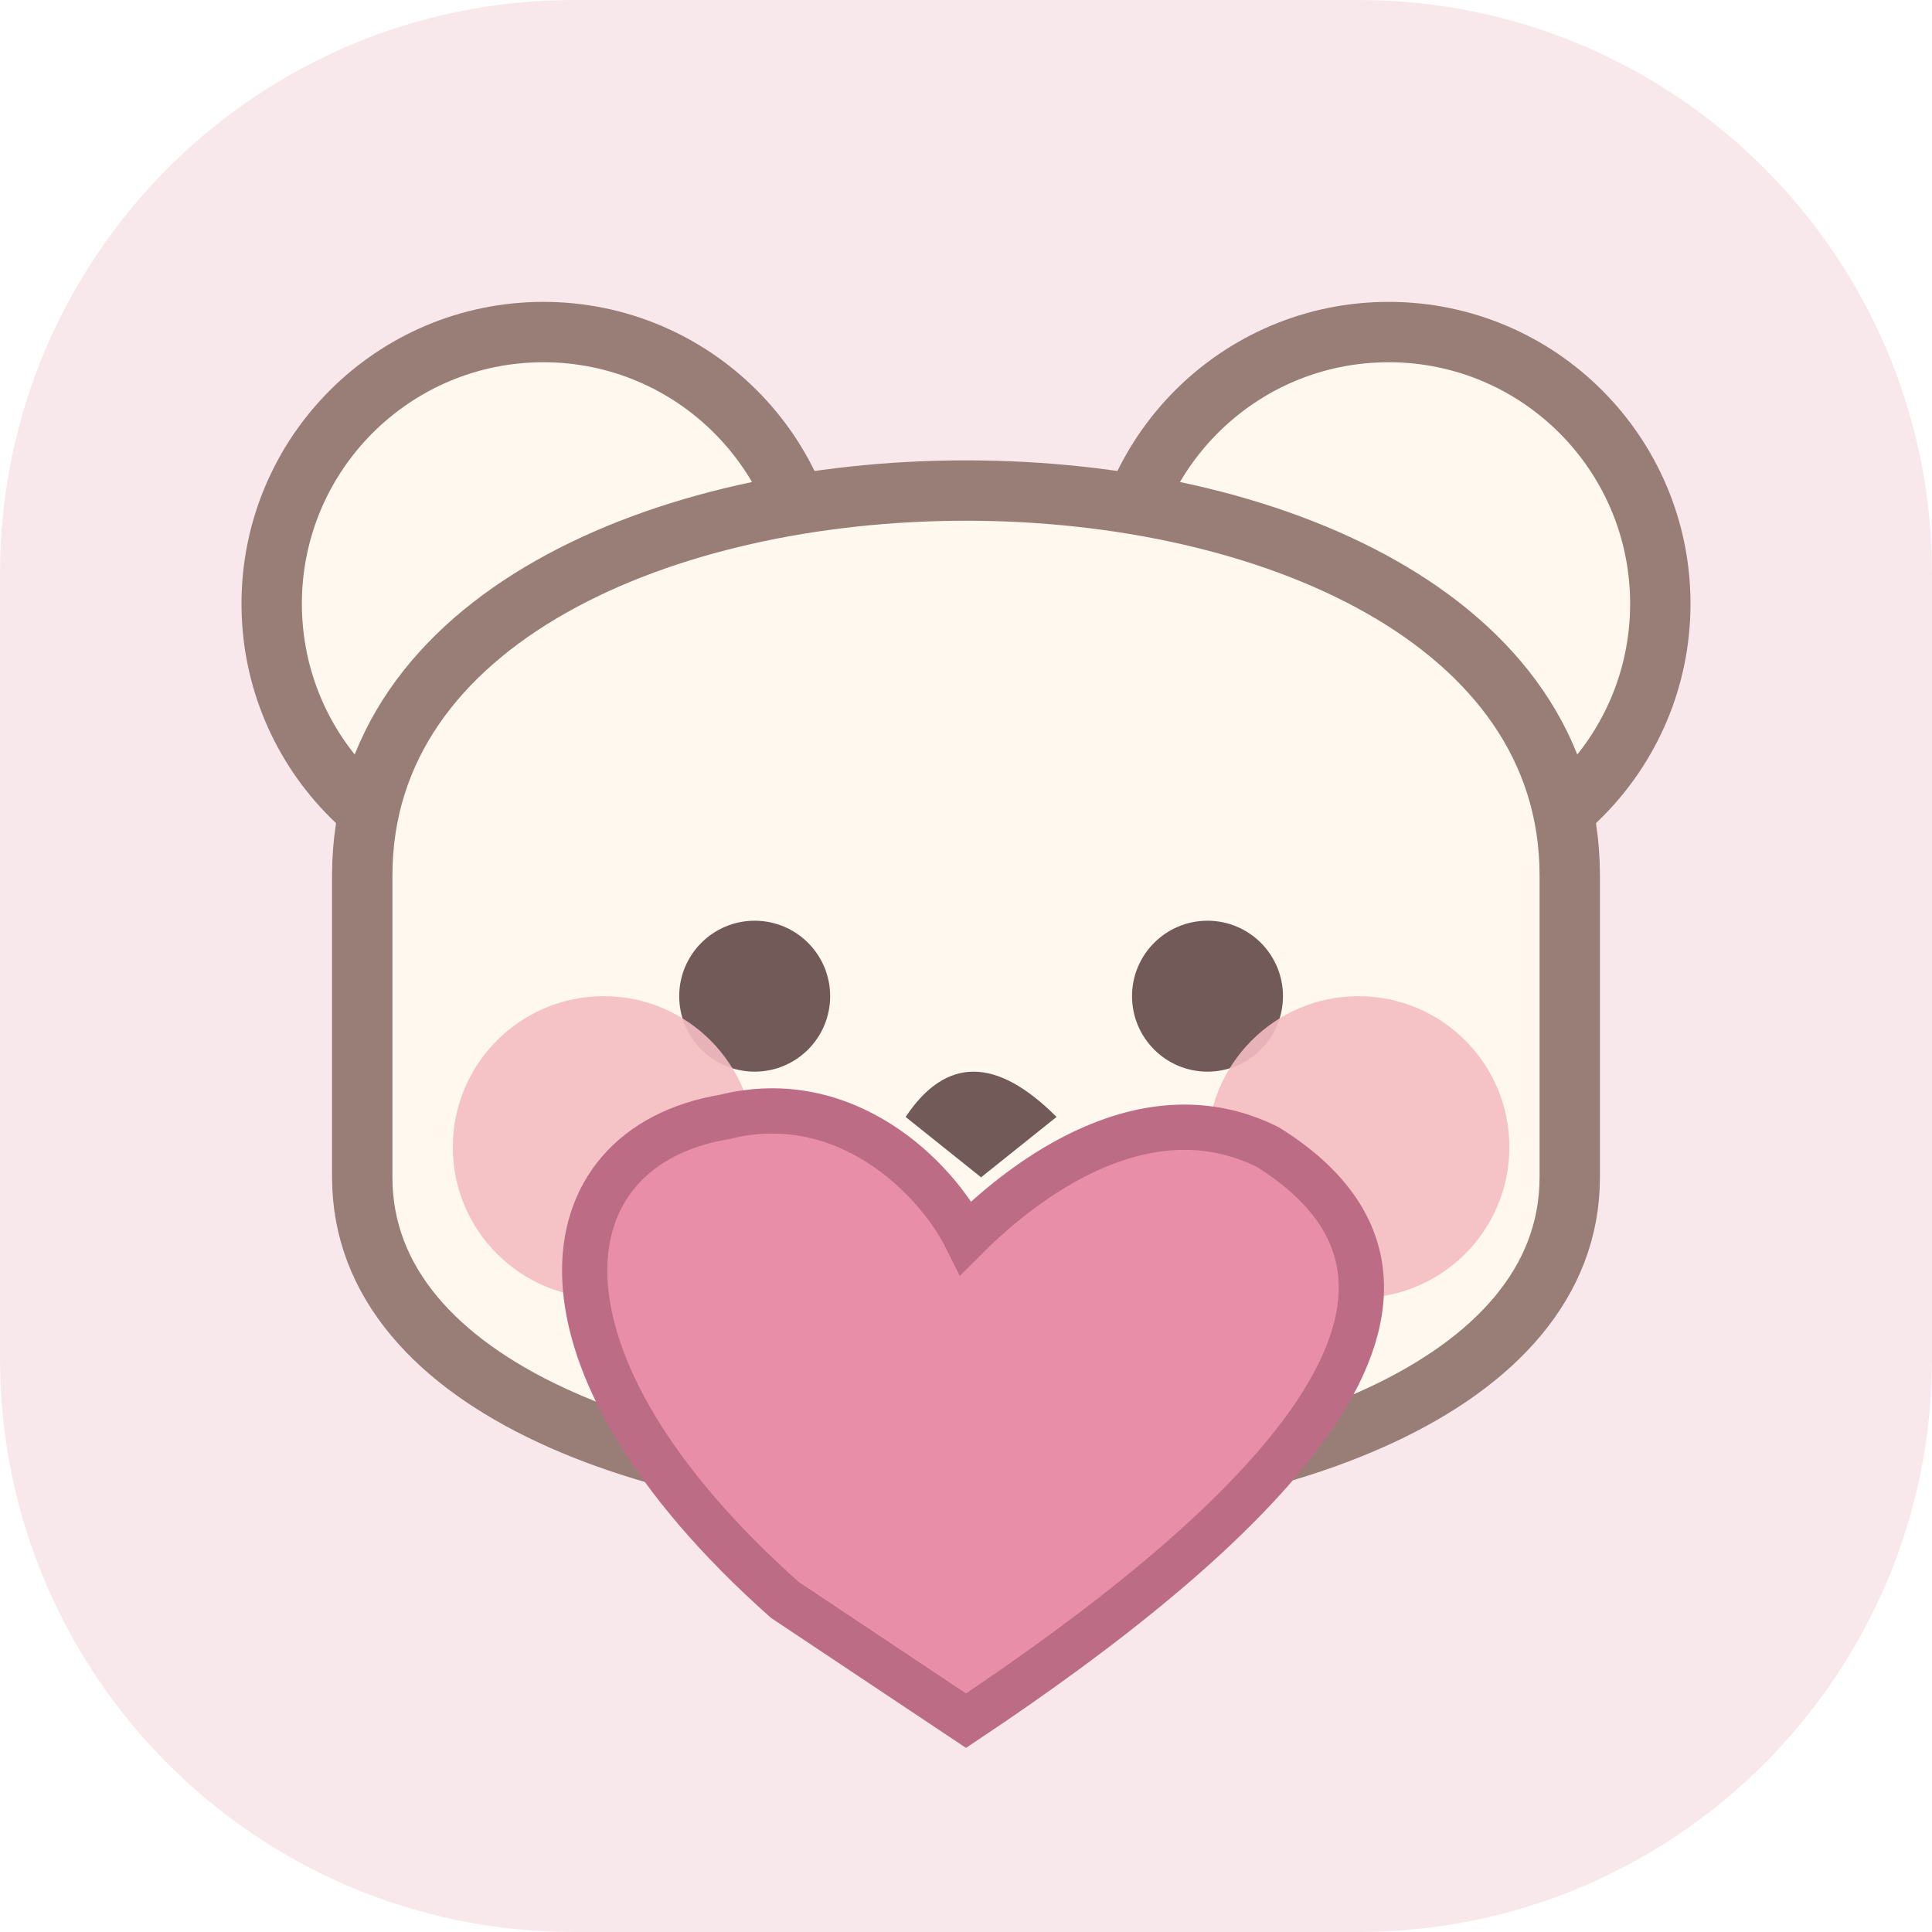
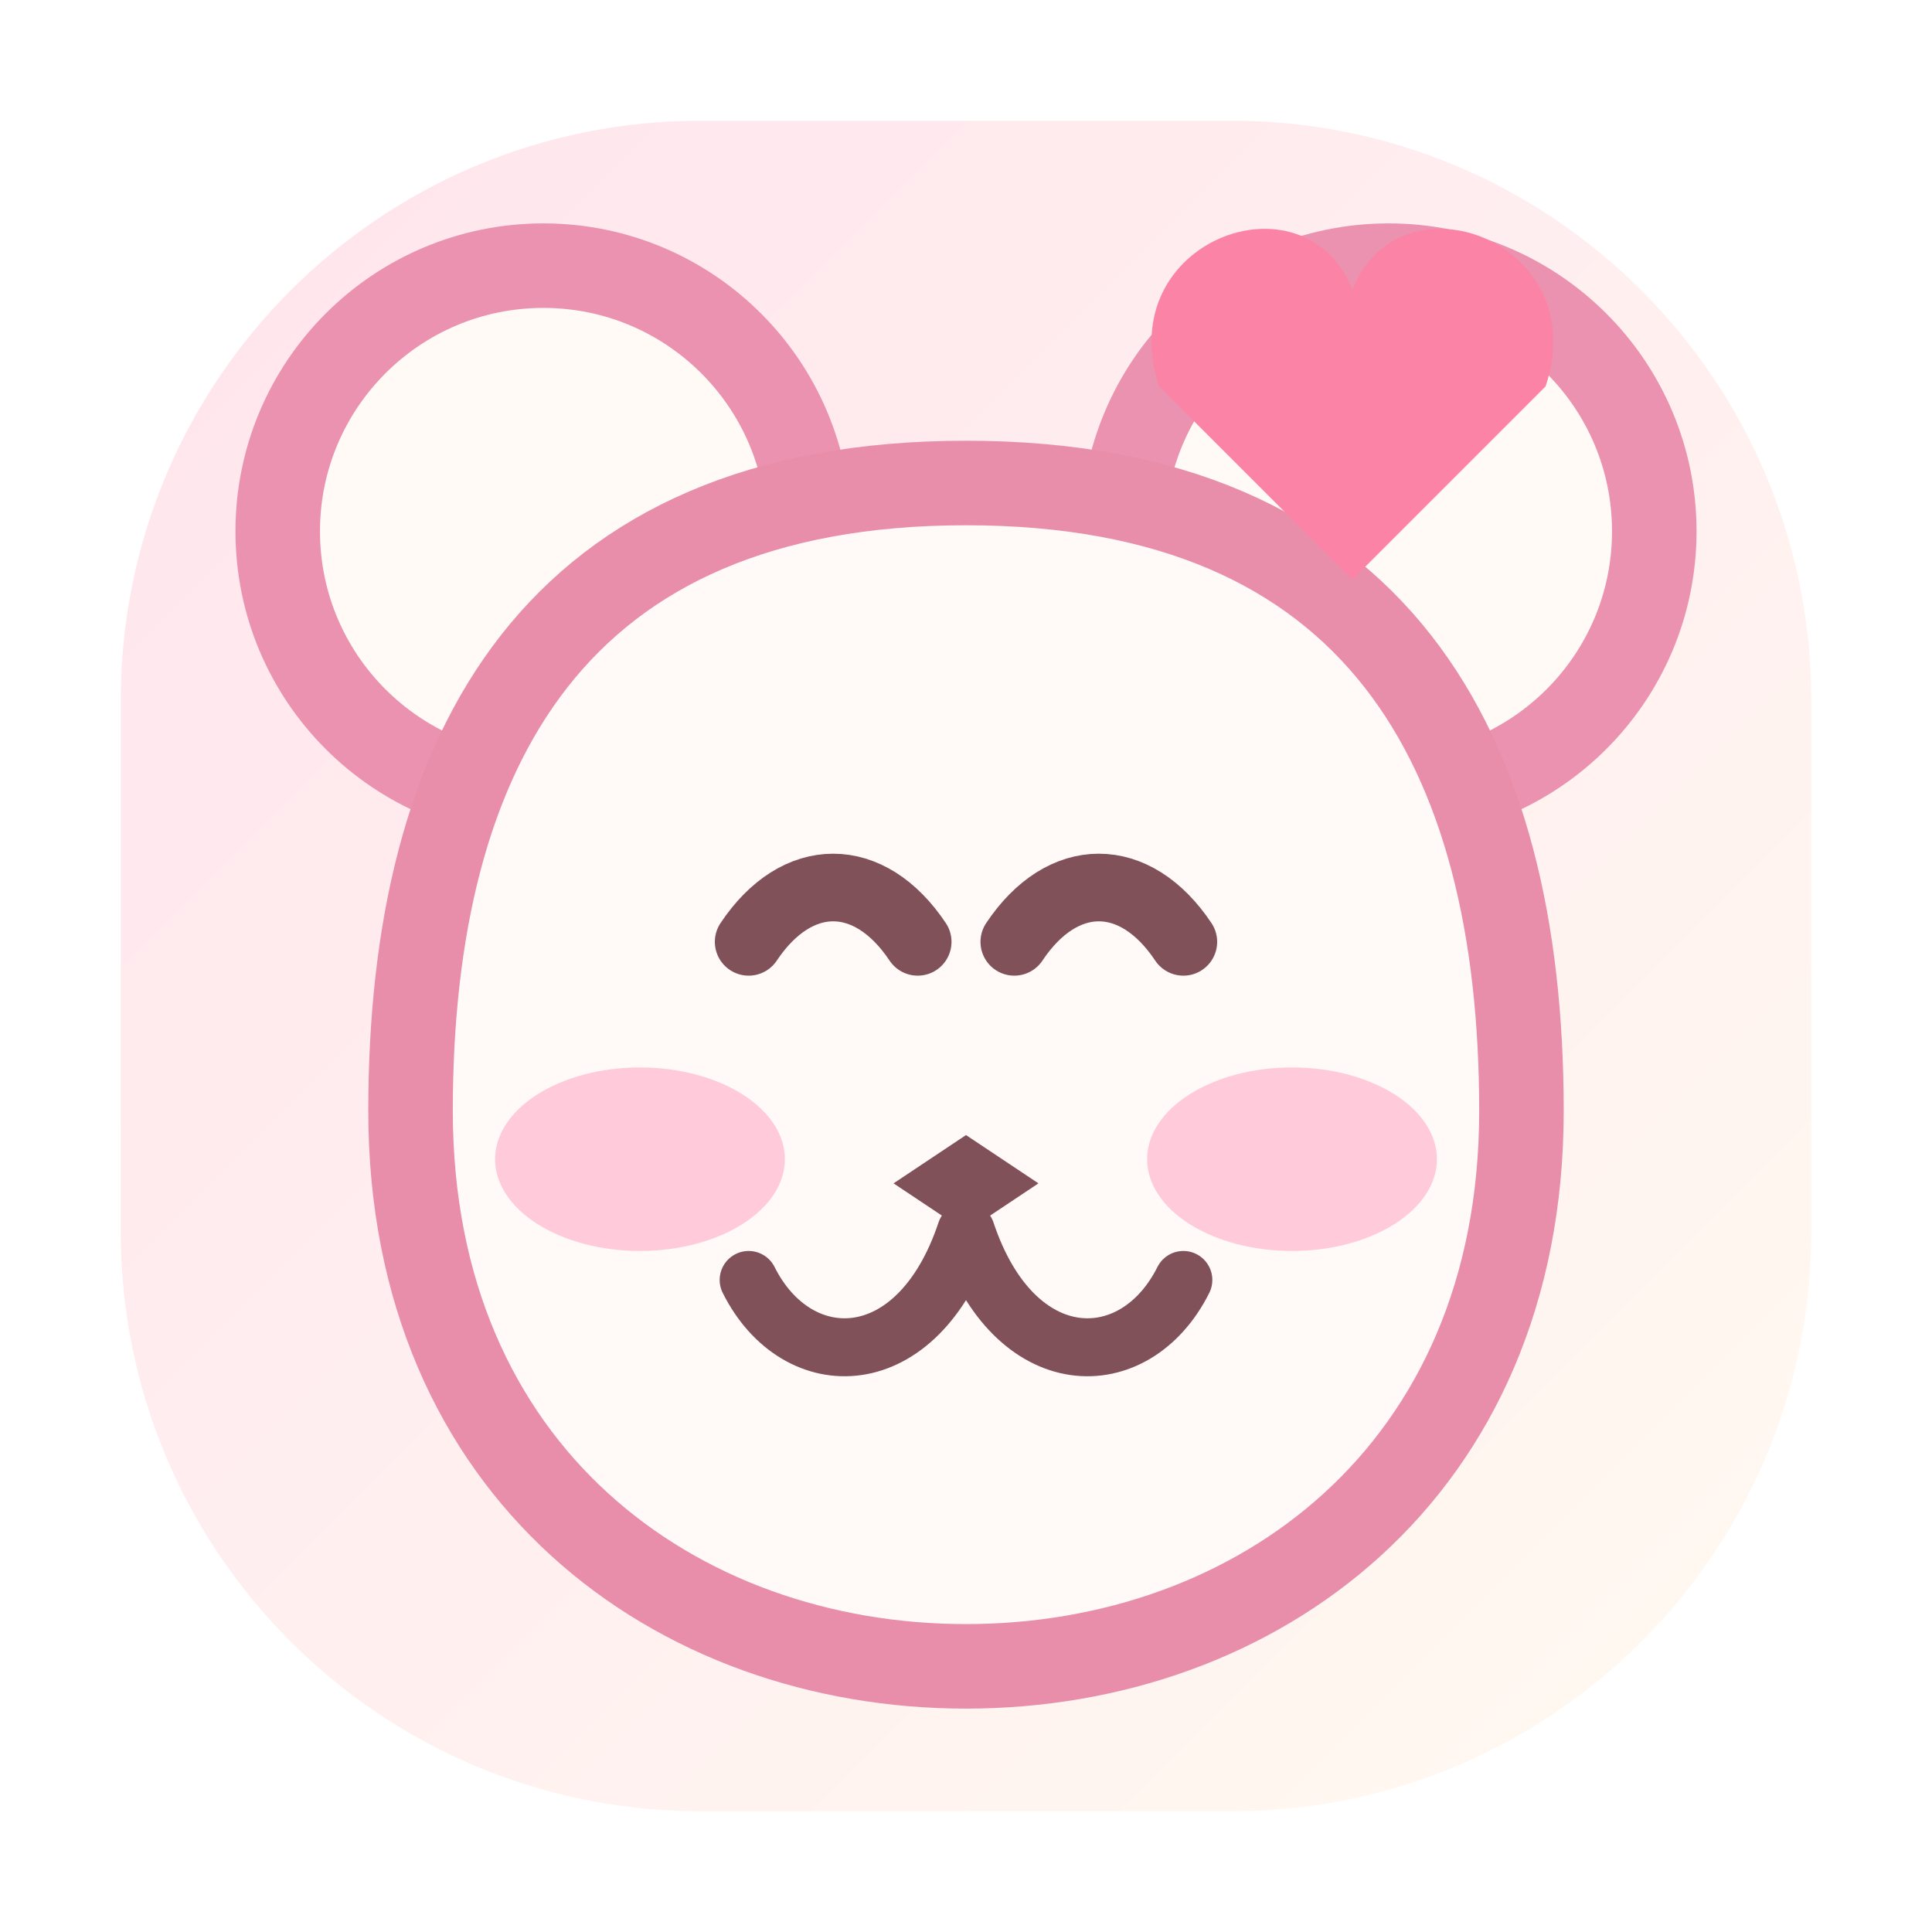
- <svg xmlns="http://www.w3.org/2000/svg" viewBox="0 0 64 64">
-   <rect width="64" height="64" rx="19" fill="#f9e8eb" />
-   <circle cx="18" cy="20" r="9" fill="#fff8ef" stroke="#987e77" stroke-width="2" />
-   <circle cx="46" cy="20" r="9" fill="#fff8ef" stroke="#987e77" stroke-width="2" />
-   <path d="M12 29c0-17 40-17 40 0v10c0 14-40 14-40 0Z" fill="#fff8ef" stroke="#987e77" stroke-width="2" />
-   <circle cx="25" cy="33" r="2.5" fill="#715a58" />
-   <circle cx="40" cy="33" r="2.5" fill="#715a58" />
-   <circle cx="20" cy="38" r="5" fill="#f4bcc2" opacity=".9" />
-   <circle cx="45" cy="38" r="5" fill="#f4bcc2" opacity=".9" />
-   <path d="M30 37q2-3 5 0l-2.5 2Z" fill="#715a58" />
-   <path d="M26 53c-9-8-8-15-2-16 4-1 7 2 8 4 2-2 6-5 10-3 8 5-1 13-10 19Z" fill="#e98ea9" stroke="#bd6c86" stroke-width="1.5" />
+ <svg xmlns="http://www.w3.org/2000/svg" viewBox="0 0 80 80">
+   <defs>
+     <linearGradient id="a" x2="1" y2="1">
+       <stop stop-color="#ffe4ed" />
+       <stop offset="1" stop-color="#fffaf1" />
+     </linearGradient>
+   </defs>
+   <rect x="5" y="5" width="70" height="70" rx="24" fill="url(#a)" />
+   <circle cx="22.5" cy="22" r="11" fill="#fffaf6" stroke="#eb92b0" stroke-width="3.5" />
+   <circle cx="57.5" cy="22" r="11" fill="#fffaf6" stroke="#eb92b0" stroke-width="3.5" />
+   <path d="M40 20C23 20 17 31 17 46c0 15 11 23 23 23s23-8 23-23C63 31 57 20 40 20Z" fill="#fffaf7" stroke="#e88eab" stroke-width="3.5" />
+   <ellipse cx="26.5" cy="48" rx="6" ry="3.8" fill="#ffcbda" />
+   <ellipse cx="53.5" cy="48" rx="6" ry="3.8" fill="#ffcbda" />
+   <path d="M31 39c2-3 5-3 7 0M42 39c2-3 5-3 7 0" stroke="#81515a" stroke-width="2.8" stroke-linecap="round" fill="none" />
+   <path d="m37 49 3 2 3-2-3-2Z" fill="#81515a" />
+   <path d="M40 51c-2 6-7 6-9 2m9-2c2 6 7 6 9 2" fill="none" stroke="#81515a" stroke-width="2.4" stroke-linecap="round" />
+   <path d="M56 12c-2-5-10-2-8 4l8 8 8-8c2-6-6-9-8-4Z" fill="#fb83a6" />
</svg>
